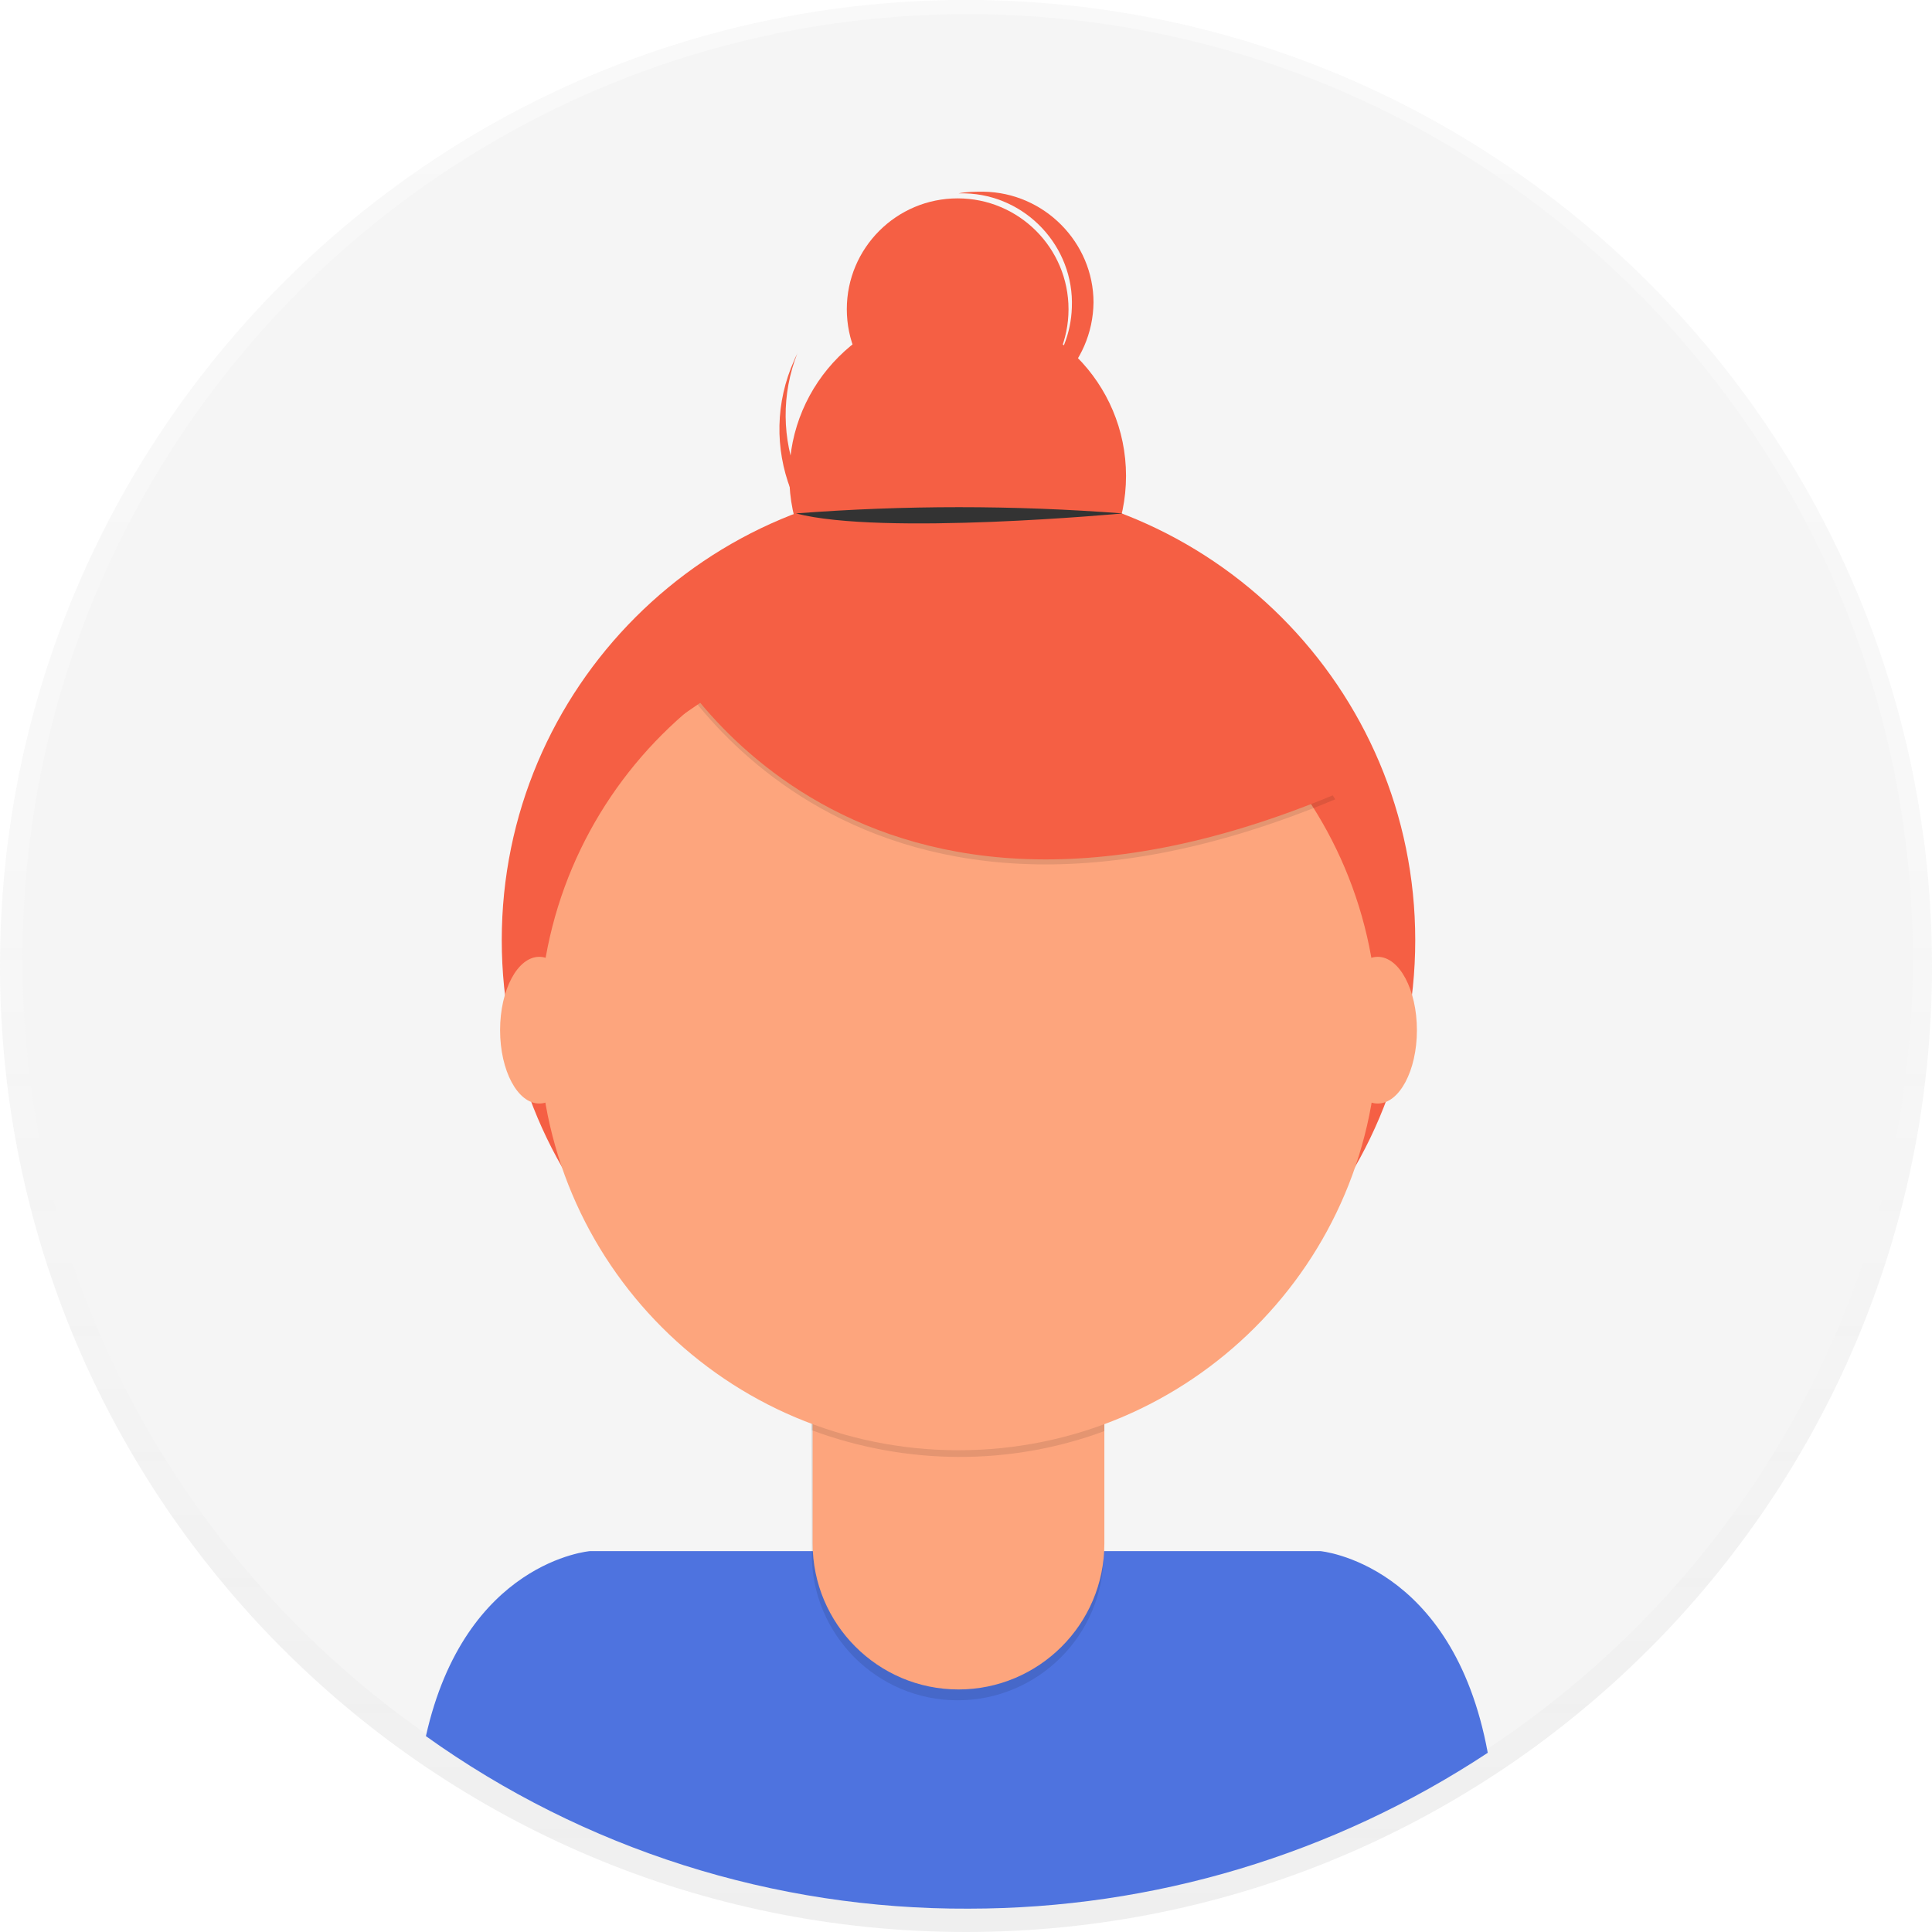
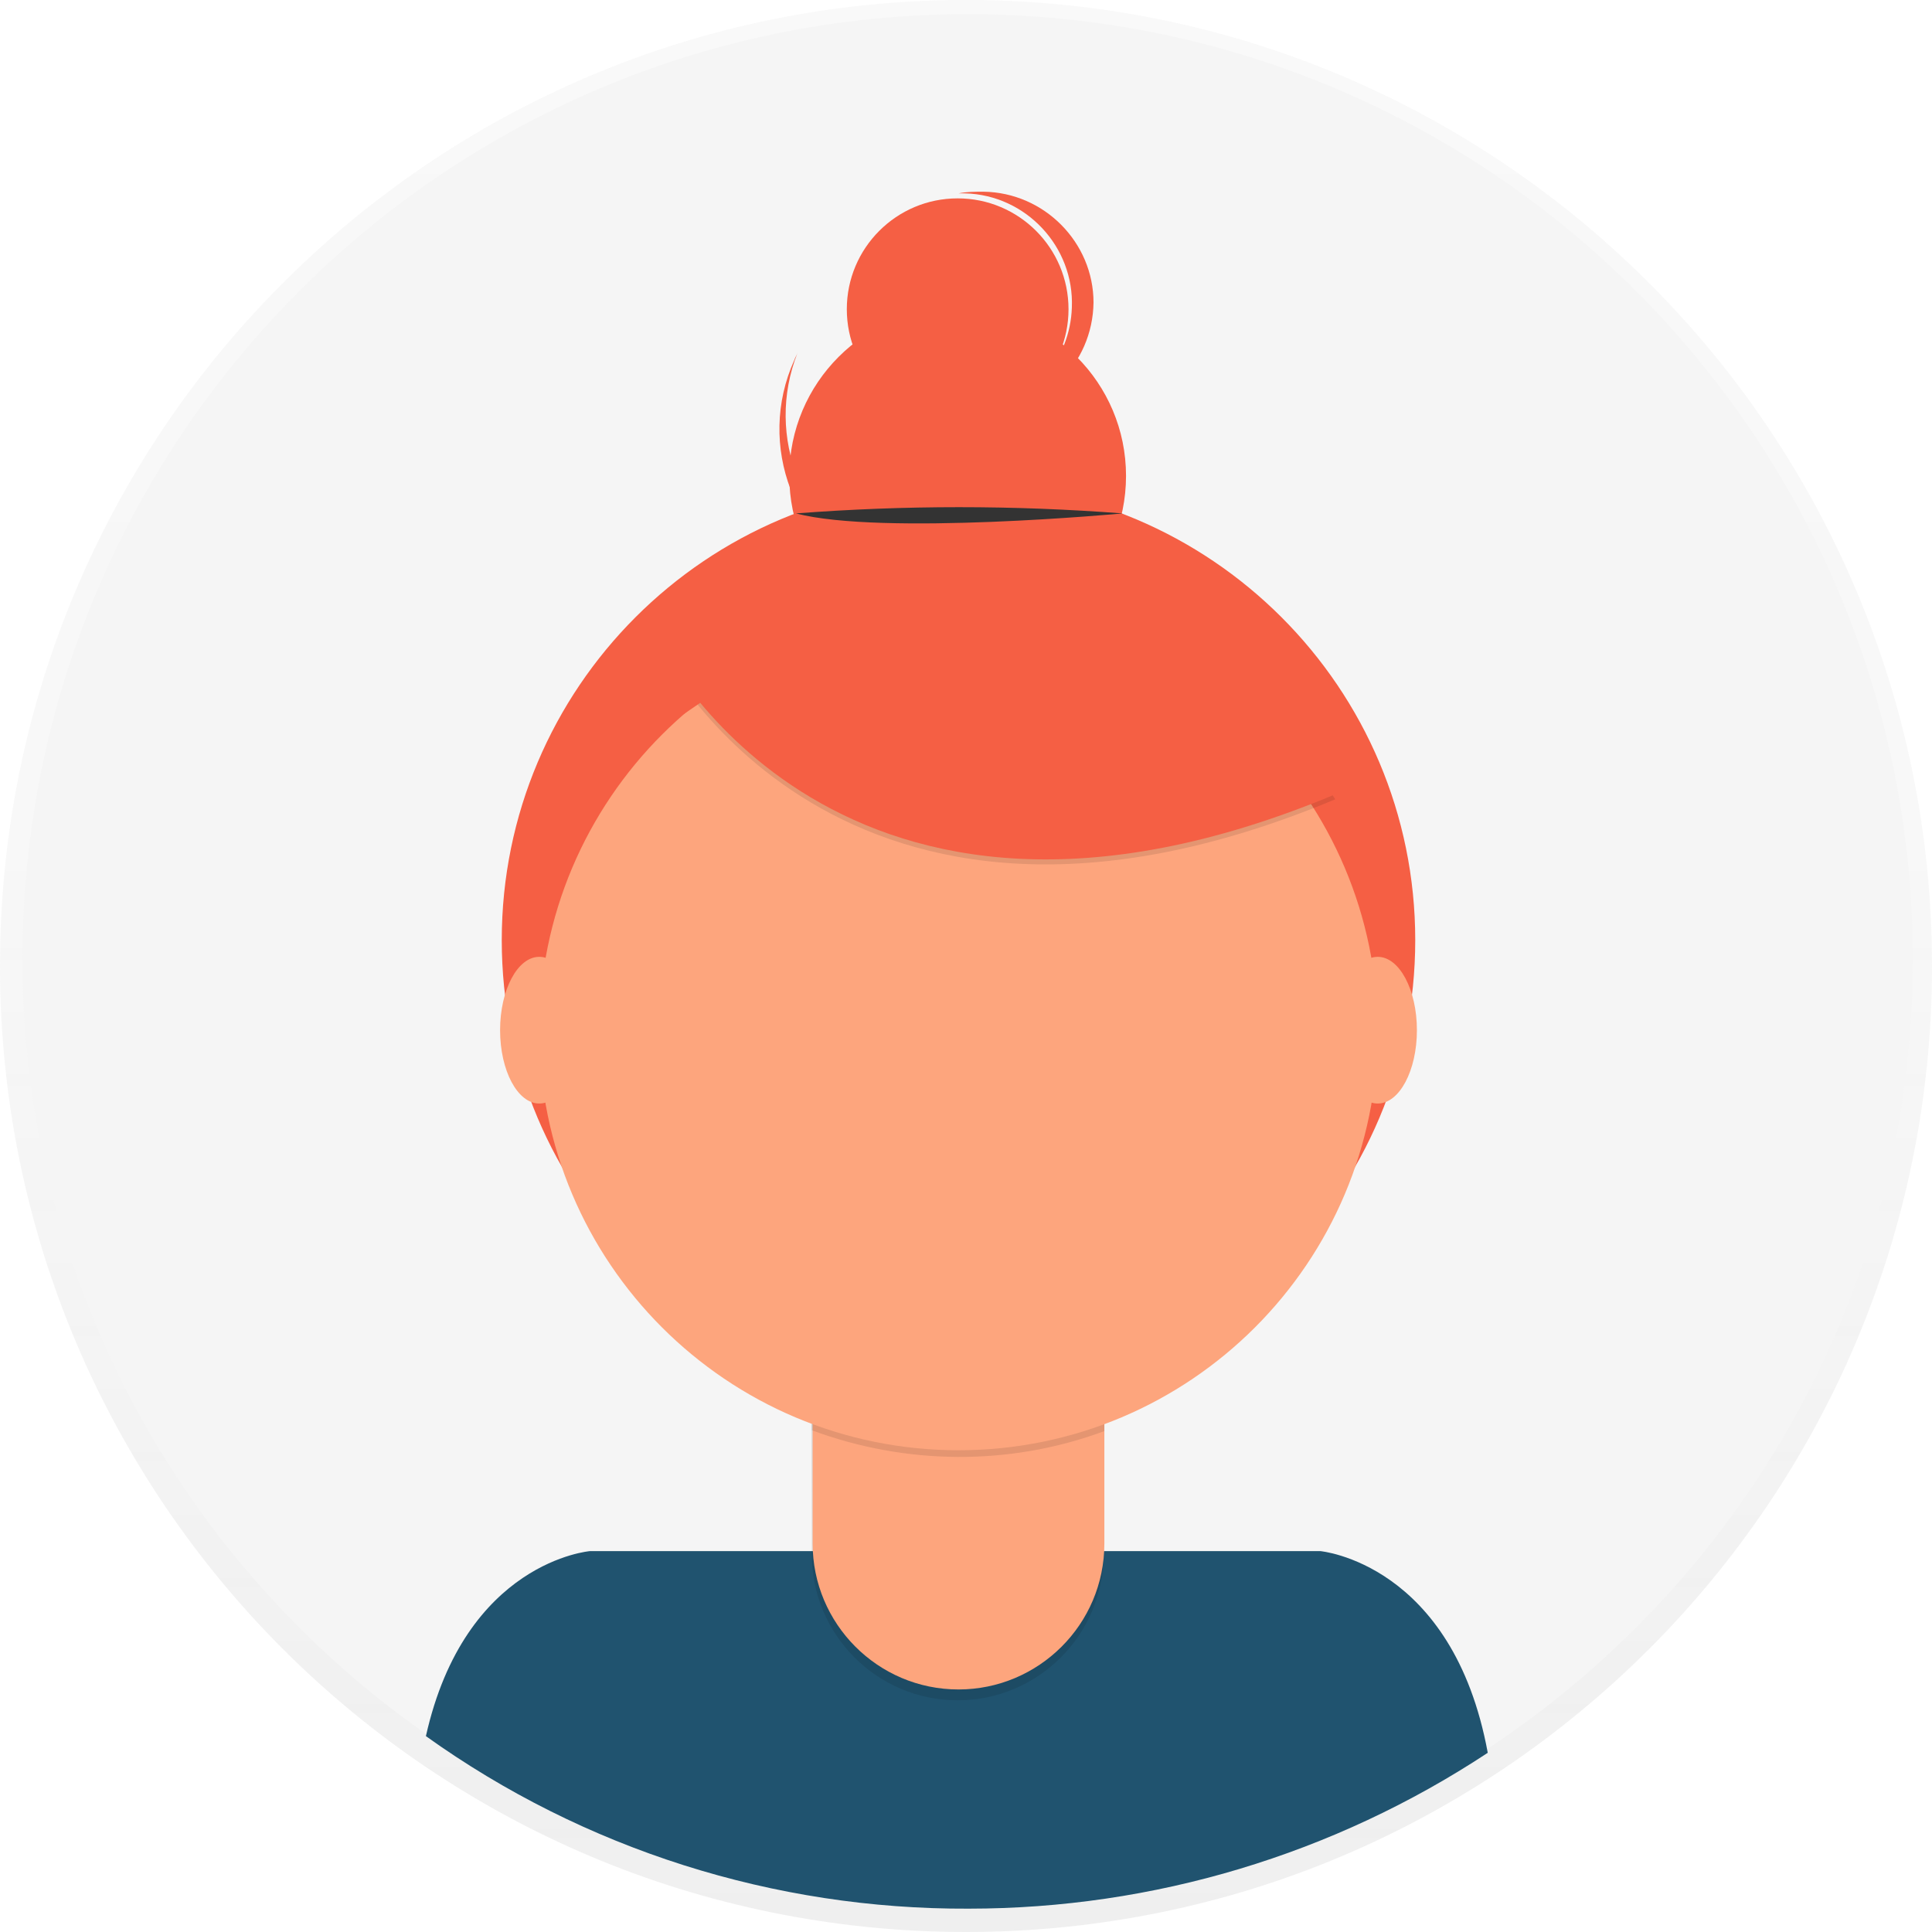
<svg xmlns="http://www.w3.org/2000/svg" version="1.1" id="_x38_8ce59e9-c4b8-4d1d-9d7a-ce0190159aa8" x="0px" y="0px" viewBox="0 0 231.8 231.8" style="enable-background:new 0 0 231.8 231.8;" xml:space="preserve">
  <style type="text/css">
	.st0{opacity:0.5;}
	.st1{fill:url(#SVGID_1_);}
	.st2{fill:#F5F5F5;}
- 	.st3{fill:#4E73DF;}
+ 	.st3{fill:#20536f;}
	.st4{fill:#F55F44;}
	.st5{opacity:0.1;enable-background:new    ;}
	.st6{fill:#FDA57D;}
	.st7{fill:#333333;}
</style>
  <g class="st0">
    <linearGradient id="SVGID_1_" gradientUnits="userSpaceOnUse" x1="115.89" y1="9.36" x2="115.89" y2="241.14" gradientTransform="matrix(1 0 0 -1 0 241.14)">
      <stop offset="0" style="stop-color:#808080;stop-opacity:0.25" />
      <stop offset="0.54" style="stop-color:#808080;stop-opacity:0.12" />
      <stop offset="1" style="stop-color:#808080;stop-opacity:0.1" />
    </linearGradient>
    <circle class="st1" cx="115.9" cy="115.9" r="115.9" />
  </g>
  <circle class="st2" cx="116.1" cy="115.1" r="113.4" />
  <path class="st3" d="M116.2,229c22.2,0,43.8-6.5,62.3-18.7c-4.2-22.8-20.1-24.2-20.1-24.2H70.8c0,0-15,1.2-19.7,22.2  C70.1,221.9,92.9,229.1,116.2,229z" />
  <circle class="st4" cx="115" cy="112.8" r="54.8" />
  <path class="st5" d="M97.3,158.4h35.1l0,0v28.1c0,9.7-7.9,17.5-17.5,17.5l0,0l0,0c-9.7,0-17.5-7.9-17.5-17.5l0,0L97.3,158.4  L97.3,158.4z" />
  <path class="st6" d="M100.7,157.1h28.4c1.9,0,3.4,1.5,3.4,3.4l0,0v24.7c0,9.7-7.9,17.5-17.5,17.5l0,0l0,0c-9.7,0-17.5-7.9-17.5-17.5  l0,0v-24.7C97.4,158.6,98.8,157.1,100.7,157.1L100.7,157.1L100.7,157.1z" />
  <path class="st5" d="M97.4,171.6c11.3,4.2,23.8,4.3,35.1,0.1v-4.3H97.4V171.6z" />
  <circle class="st6" cx="115" cy="123.7" r="50.3" />
  <circle class="st4" cx="114.9" cy="57.1" r="20.2" />
  <circle class="st4" cx="114.9" cy="37.1" r="13.3" />
  <path class="st4" d="M106.2,68.2c-9.9-4.4-14.5-15.8-10.5-25.9c-0.1,0.3-0.3,0.6-0.4,0.9c-4.6,10.2,0,22.2,10.2,26.8  s22.2,0,26.8-10.2c0.1-0.3,0.2-0.6,0.4-0.9C127.6,68.5,116,72.6,106.2,68.2z" />
  <path class="st5" d="M79.2,77.9c0,0,21.2,43,81,18l-13.9-21.8l-24.7-8.9L79.2,77.9z" />
  <path class="st4" d="M79.2,77.3c0,0,21.2,43,81,18l-13.9-21.8l-24.7-8.9L79.2,77.3z" />
  <path class="st7" d="M95.5,61.6c13-1,26.1-1,39.2,0C134.7,61.6,105.8,64.3,95.5,61.6z" />
  <path class="st4" d="M118,23c-1,0-2,0-3,0.2h0.8c7.3,0.2,13.1,6.4,12.8,13.7c-0.2,6.2-4.7,11.5-10.8,12.6  c7.3,0.1,13.3-5.8,13.4-13.2C131.2,29.1,125.3,23.1,118,23L118,23z" />
  <ellipse class="st6" cx="64.7" cy="123.6" rx="4.7" ry="8.8" />
  <ellipse class="st6" cx="165.3" cy="123.6" rx="4.7" ry="8.8" />
  <polygon class="st4" points="76,78.6 85.8,73.5 88,81.6 82,85.7 " />
</svg>
